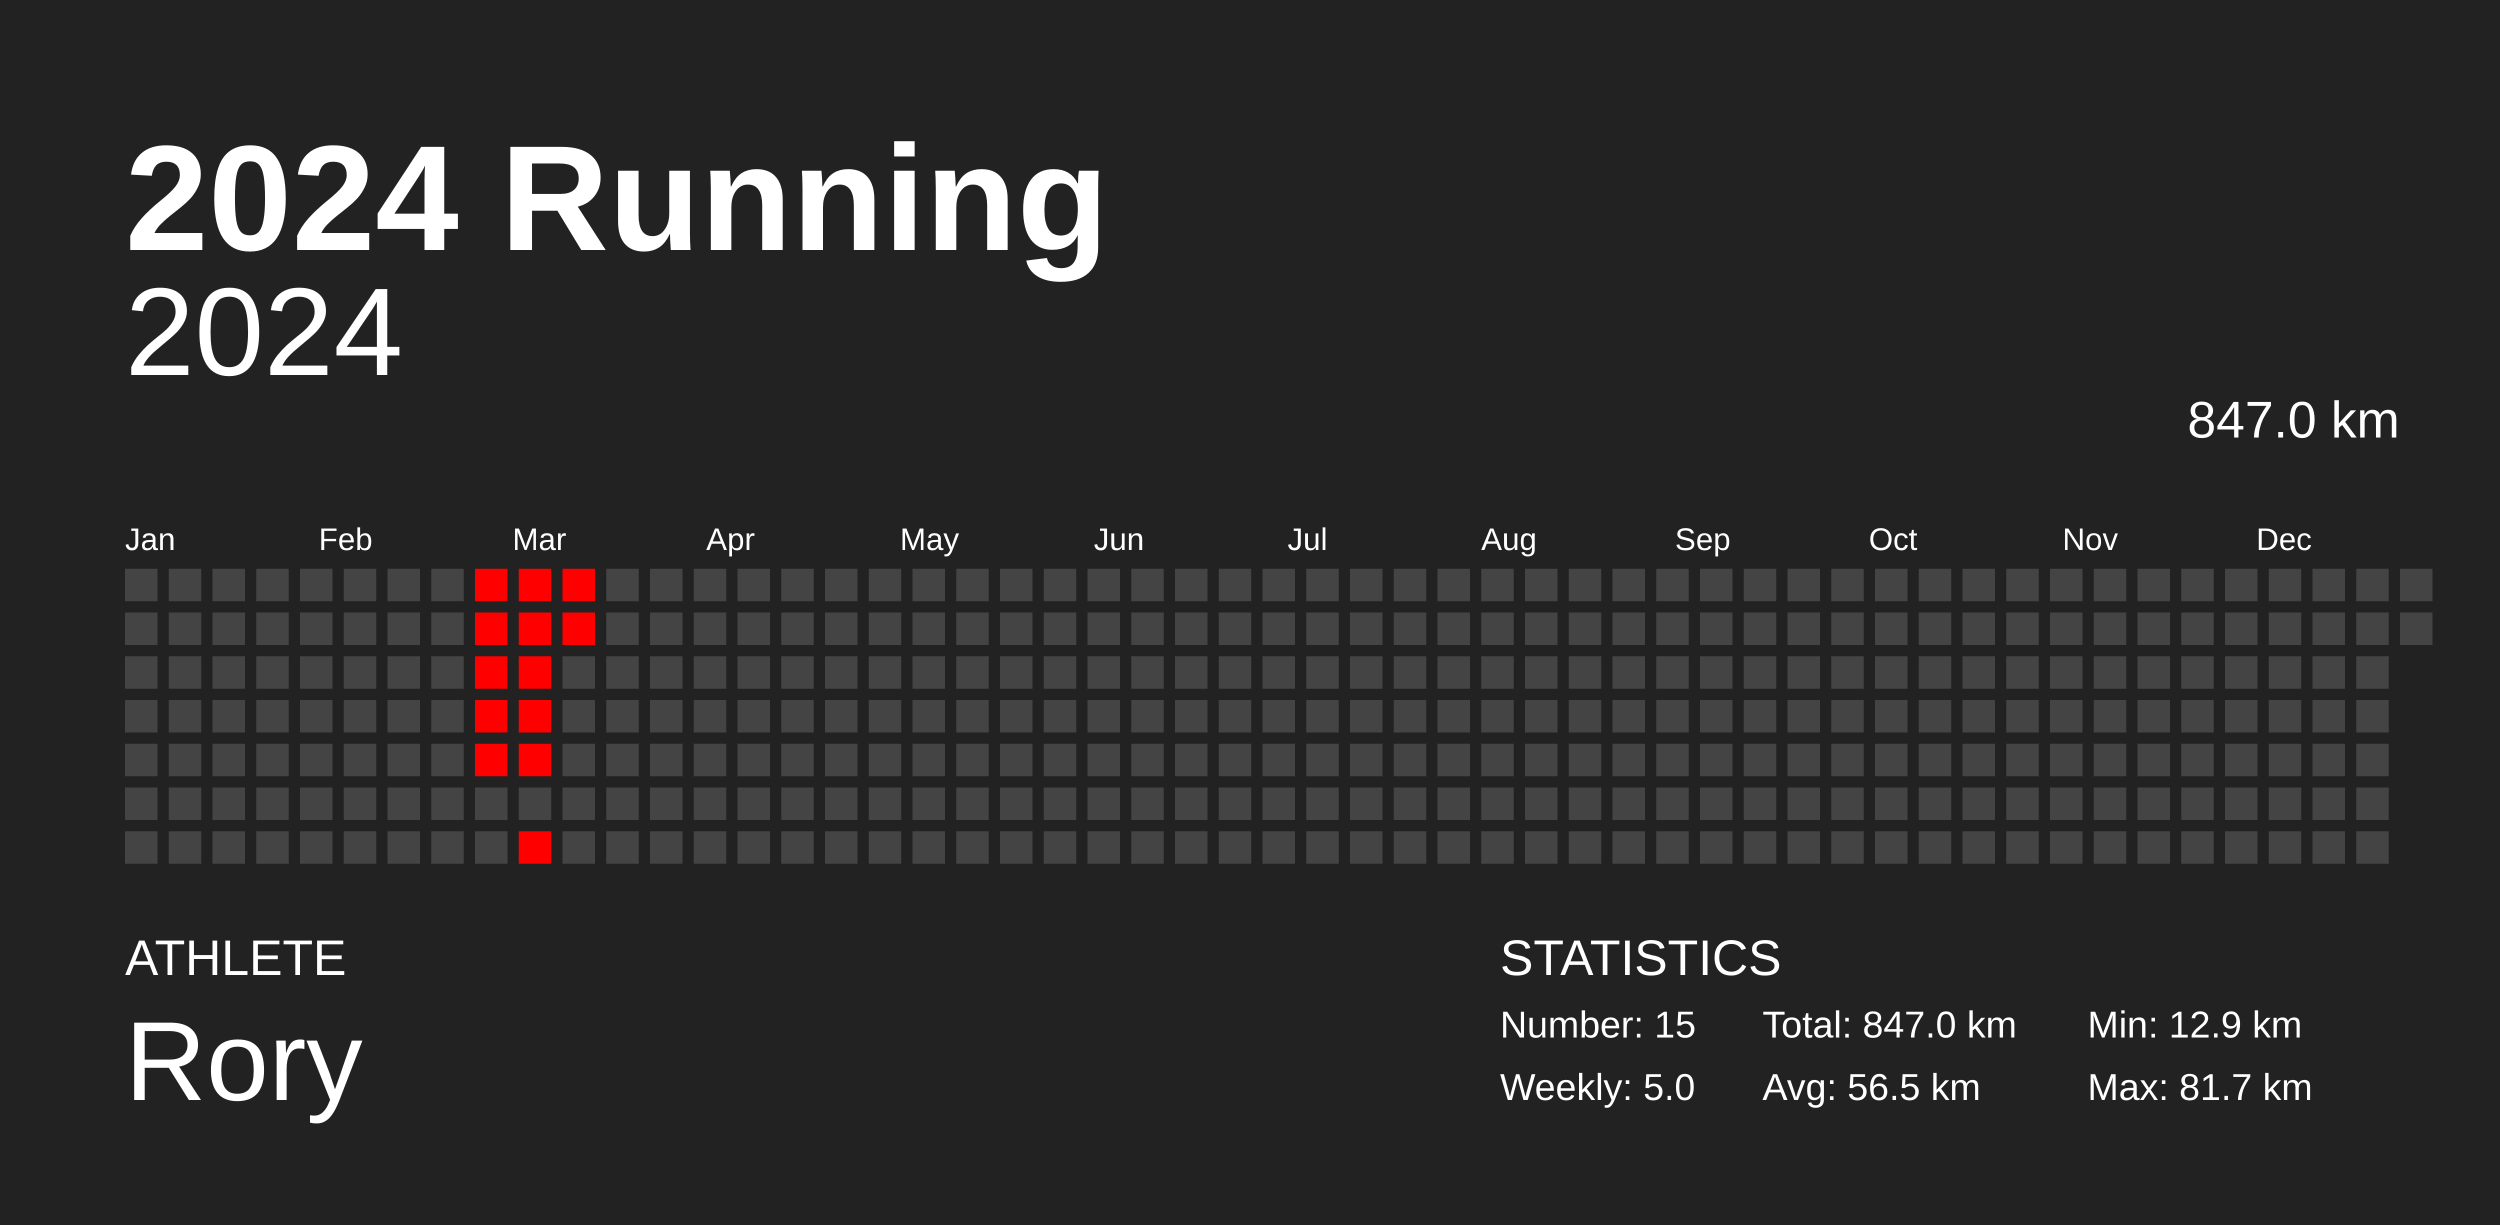
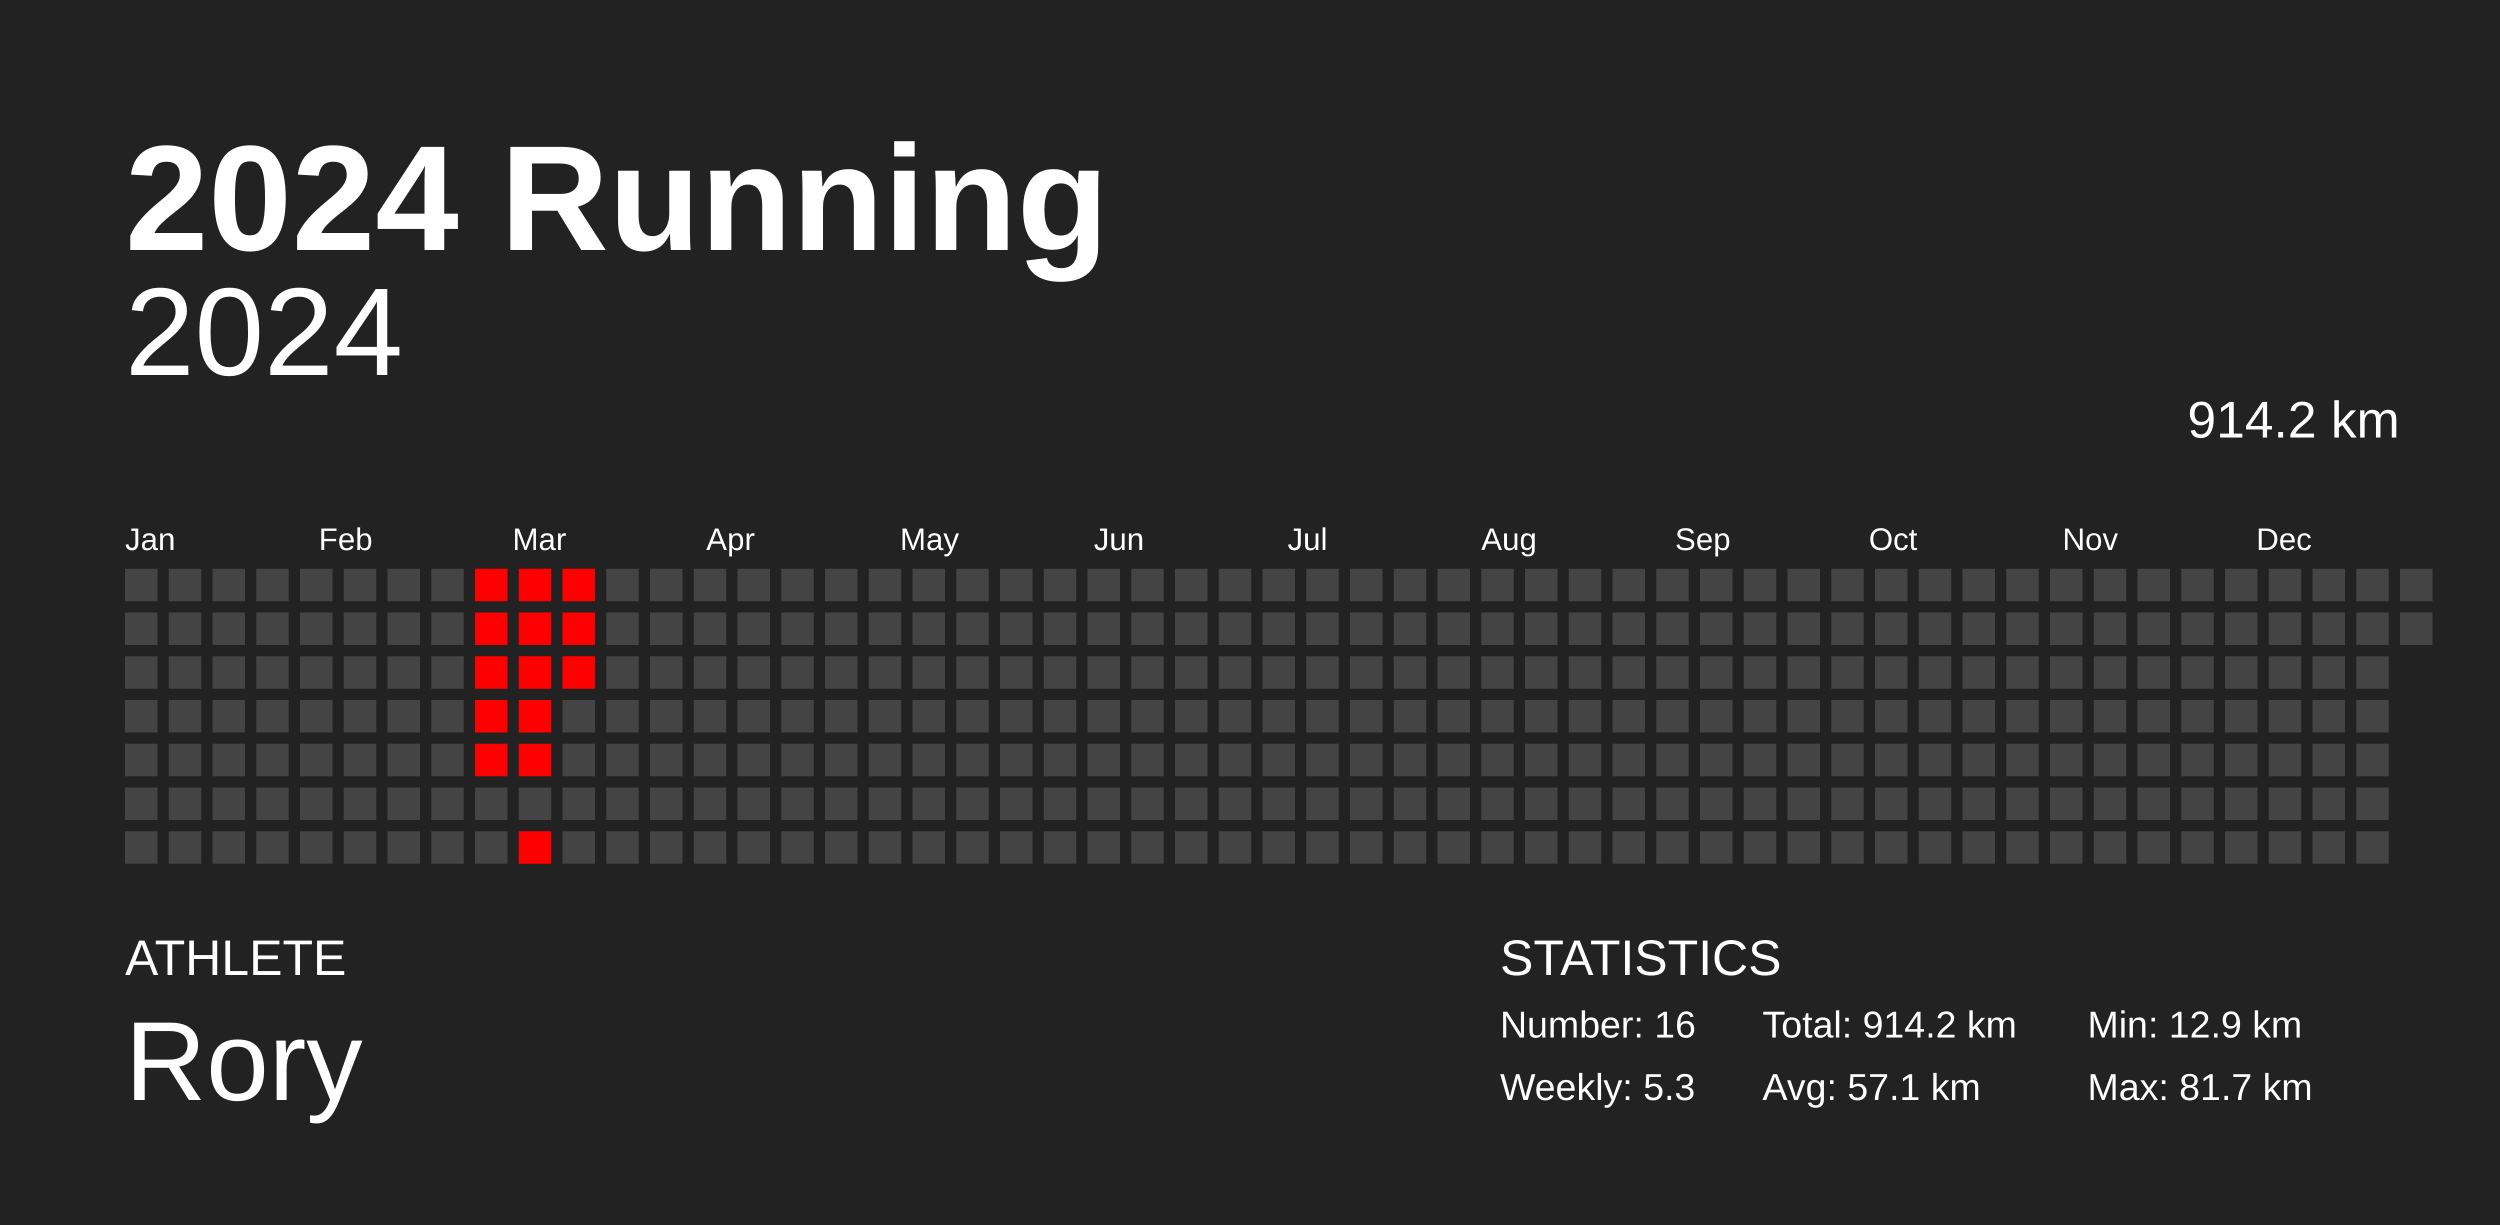
<svg xmlns="http://www.w3.org/2000/svg" baseProfile="full" height="98mm" version="1.1" viewBox="0,0,200,98" width="200mm">
  <defs />
  <rect fill="#222222" height="98" width="200" x="0" y="0" />
  <text fill="#FFFFFF" style="font-size:12px; font-family:Arial; font-weight:bold;" x="10" y="20">2024 Running</text>
  <text fill="#FFFFFF" style="font-size:4px; font-family:Arial" x="10" y="78">ATHLETE</text>
  <text fill="#FFFFFF" style="font-size:9px; font-family:Arial" x="10" y="88">Rory</text>
  <text fill="#FFFFFF" style="font-size:4px; font-family:Arial" x="120" y="78">STATISTICS</text>
-   <text fill="#FFFFFF" style="font-size:3px; font-family:Arial" x="120" y="83">Number: 15</text>
-   <text fill="#FFFFFF" style="font-size:3px; font-family:Arial" x="120" y="88">Weekly: 5.0</text>
-   <text fill="#FFFFFF" style="font-size:3px; font-family:Arial" x="141" y="83">Total: 847.0 km</text>
-   <text fill="#FFFFFF" style="font-size:3px; font-family:Arial" x="141" y="88">Avg: 56.5 km</text>
+   <text fill="#FFFFFF" style="font-size:3px; font-family:Arial" x="120" y="83">Number: 16</text>
+   <text fill="#FFFFFF" style="font-size:3px; font-family:Arial" x="120" y="88">Weekly: 5.3</text>
+   <text fill="#FFFFFF" style="font-size:3px; font-family:Arial" x="141" y="83">Total: 914.2 km</text>
+   <text fill="#FFFFFF" style="font-size:3px; font-family:Arial" x="141" y="88">Avg: 57.1 km</text>
  <text fill="#FFFFFF" style="font-size:3px; font-family:Arial" x="167" y="83">Min: 12.9 km</text>
  <text fill="#FFFFFF" style="font-size:3px; font-family:Arial" x="167" y="88">Max: 81.7 km</text>
  <text alignment-baseline="hanging" fill="#FFFFFF" style="font-size:10.0px; font-family:Arial;" x="10" y="30">2024</text>
-   <text alignment-baseline="hanging" fill="#FFFFFF" style="font-size:4.125px; font-family:Arial;" x="175" y="35">847.0 km</text>
+   <text alignment-baseline="hanging" fill="#FFFFFF" style="font-size:4.125px; font-family:Arial;" x="175" y="35">914.2 km</text>
  <text fill="#FFFFFF" style="font-size:2.5px; font-family:Arial" x="10.0" y="44">Jan</text>
  <text fill="#FFFFFF" style="font-size:2.5px; font-family:Arial" x="25.5" y="44">Feb</text>
  <text fill="#FFFFFF" style="font-size:2.5px; font-family:Arial" x="41.0" y="44">Mar</text>
  <text fill="#FFFFFF" style="font-size:2.5px; font-family:Arial" x="56.5" y="44">Apr</text>
  <text fill="#FFFFFF" style="font-size:2.5px; font-family:Arial" x="72.0" y="44">May</text>
  <text fill="#FFFFFF" style="font-size:2.5px; font-family:Arial" x="87.5" y="44">Jun</text>
  <text fill="#FFFFFF" style="font-size:2.5px; font-family:Arial" x="103.0" y="44">Jul</text>
  <text fill="#FFFFFF" style="font-size:2.5px; font-family:Arial" x="118.5" y="44">Aug</text>
  <text fill="#FFFFFF" style="font-size:2.5px; font-family:Arial" x="134.0" y="44">Sep</text>
  <text fill="#FFFFFF" style="font-size:2.5px; font-family:Arial" x="149.5" y="44">Oct</text>
  <text fill="#FFFFFF" style="font-size:2.5px; font-family:Arial" x="165.0" y="44">Nov</text>
  <text fill="#FFFFFF" style="font-size:2.5px; font-family:Arial" x="180.5" y="44">Dec</text>
  <rect fill="#444444" height="2.6" width="2.6" x="10.0" y="45.5" />
  <rect fill="#444444" height="2.6" width="2.6" x="10.0" y="49.0" />
  <rect fill="#444444" height="2.6" width="2.6" x="10.0" y="52.5" />
  <rect fill="#444444" height="2.6" width="2.6" x="10.0" y="56.0" />
  <rect fill="#444444" height="2.6" width="2.6" x="10.0" y="59.5" />
  <rect fill="#444444" height="2.6" width="2.6" x="10.0" y="63.0" />
  <rect fill="#444444" height="2.6" width="2.6" x="10.0" y="66.5" />
  <rect fill="#444444" height="2.6" width="2.6" x="13.5" y="45.5" />
  <rect fill="#444444" height="2.6" width="2.6" x="13.5" y="49.0" />
  <rect fill="#444444" height="2.6" width="2.6" x="13.5" y="52.5" />
  <rect fill="#444444" height="2.6" width="2.6" x="13.5" y="56.0" />
  <rect fill="#444444" height="2.6" width="2.6" x="13.5" y="59.5" />
  <rect fill="#444444" height="2.6" width="2.6" x="13.5" y="63.0" />
  <rect fill="#444444" height="2.6" width="2.6" x="13.5" y="66.5" />
  <rect fill="#444444" height="2.6" width="2.6" x="17.0" y="45.5" />
  <rect fill="#444444" height="2.6" width="2.6" x="17.0" y="49.0" />
  <rect fill="#444444" height="2.6" width="2.6" x="17.0" y="52.5" />
  <rect fill="#444444" height="2.6" width="2.6" x="17.0" y="56.0" />
  <rect fill="#444444" height="2.6" width="2.6" x="17.0" y="59.5" />
  <rect fill="#444444" height="2.6" width="2.6" x="17.0" y="63.0" />
  <rect fill="#444444" height="2.6" width="2.6" x="17.0" y="66.5" />
  <rect fill="#444444" height="2.6" width="2.6" x="20.5" y="45.5" />
  <rect fill="#444444" height="2.6" width="2.6" x="20.5" y="49.0" />
  <rect fill="#444444" height="2.6" width="2.6" x="20.5" y="52.5" />
  <rect fill="#444444" height="2.6" width="2.6" x="20.5" y="56.0" />
  <rect fill="#444444" height="2.6" width="2.6" x="20.5" y="59.5" />
  <rect fill="#444444" height="2.6" width="2.6" x="20.5" y="63.0" />
  <rect fill="#444444" height="2.6" width="2.6" x="20.5" y="66.5" />
  <rect fill="#444444" height="2.6" width="2.6" x="24.0" y="45.5" />
  <rect fill="#444444" height="2.6" width="2.6" x="24.0" y="49.0" />
  <rect fill="#444444" height="2.6" width="2.6" x="24.0" y="52.5" />
  <rect fill="#444444" height="2.6" width="2.6" x="24.0" y="56.0" />
  <rect fill="#444444" height="2.6" width="2.6" x="24.0" y="59.5" />
  <rect fill="#444444" height="2.6" width="2.6" x="24.0" y="63.0" />
  <rect fill="#444444" height="2.6" width="2.6" x="24.0" y="66.5" />
  <rect fill="#444444" height="2.6" width="2.6" x="27.5" y="45.5" />
  <rect fill="#444444" height="2.6" width="2.6" x="27.5" y="49.0" />
  <rect fill="#444444" height="2.6" width="2.6" x="27.5" y="52.5" />
  <rect fill="#444444" height="2.6" width="2.6" x="27.5" y="56.0" />
  <rect fill="#444444" height="2.6" width="2.6" x="27.5" y="59.5" />
  <rect fill="#444444" height="2.6" width="2.6" x="27.5" y="63.0" />
  <rect fill="#444444" height="2.6" width="2.6" x="27.5" y="66.5" />
  <rect fill="#444444" height="2.6" width="2.6" x="31.0" y="45.5" />
  <rect fill="#444444" height="2.6" width="2.6" x="31.0" y="49.0" />
  <rect fill="#444444" height="2.6" width="2.6" x="31.0" y="52.5" />
  <rect fill="#444444" height="2.6" width="2.6" x="31.0" y="56.0" />
  <rect fill="#444444" height="2.6" width="2.6" x="31.0" y="59.5" />
  <rect fill="#444444" height="2.6" width="2.6" x="31.0" y="63.0" />
  <rect fill="#444444" height="2.6" width="2.6" x="31.0" y="66.5" />
  <rect fill="#444444" height="2.6" width="2.6" x="34.5" y="45.5" />
  <rect fill="#444444" height="2.6" width="2.6" x="34.5" y="49.0" />
  <rect fill="#444444" height="2.6" width="2.6" x="34.5" y="52.5" />
  <rect fill="#444444" height="2.6" width="2.6" x="34.5" y="56.0" />
  <rect fill="#444444" height="2.6" width="2.6" x="34.5" y="59.5" />
  <rect fill="#444444" height="2.6" width="2.6" x="34.5" y="63.0" />
  <rect fill="#444444" height="2.6" width="2.6" x="34.5" y="66.5" />
  <rect fill="red" height="2.6" width="2.6" x="38.0" y="45.5" />
  <rect fill="red" height="2.6" width="2.6" x="38.0" y="49.0" />
  <rect fill="red" height="2.6" width="2.6" x="38.0" y="52.5" />
  <rect fill="red" height="2.6" width="2.6" x="38.0" y="56.0" />
  <rect fill="red" height="2.6" width="2.6" x="38.0" y="59.5" />
  <rect fill="#444444" height="2.6" width="2.6" x="38.0" y="63.0" />
  <rect fill="#444444" height="2.6" width="2.6" x="38.0" y="66.5" />
  <rect fill="red" height="2.6" width="2.6" x="41.5" y="45.5" />
  <rect fill="red" height="2.6" width="2.6" x="41.5" y="49.0" />
  <rect fill="red" height="2.6" width="2.6" x="41.5" y="52.5" />
  <rect fill="red" height="2.6" width="2.6" x="41.5" y="56.0" />
  <rect fill="red" height="2.6" width="2.6" x="41.5" y="59.5" />
  <rect fill="#444444" height="2.6" width="2.6" x="41.5" y="63.0" />
  <rect fill="red" height="2.6" width="2.6" x="41.5" y="66.5" />
  <rect fill="red" height="2.6" width="2.6" x="45.0" y="45.5" />
  <rect fill="red" height="2.6" width="2.6" x="45.0" y="49.0" />
-   <rect fill="#444444" height="2.6" width="2.6" x="45.0" y="52.5" />
+   <rect fill="red" height="2.6" width="2.6" x="45.0" y="52.5" />
  <rect fill="#444444" height="2.6" width="2.6" x="45.0" y="56.0" />
  <rect fill="#444444" height="2.6" width="2.6" x="45.0" y="59.5" />
  <rect fill="#444444" height="2.6" width="2.6" x="45.0" y="63.0" />
  <rect fill="#444444" height="2.6" width="2.6" x="45.0" y="66.5" />
  <rect fill="#444444" height="2.6" width="2.6" x="48.5" y="45.5" />
  <rect fill="#444444" height="2.6" width="2.6" x="48.5" y="49.0" />
  <rect fill="#444444" height="2.6" width="2.6" x="48.5" y="52.5" />
  <rect fill="#444444" height="2.6" width="2.6" x="48.5" y="56.0" />
  <rect fill="#444444" height="2.6" width="2.6" x="48.5" y="59.5" />
  <rect fill="#444444" height="2.6" width="2.6" x="48.5" y="63.0" />
  <rect fill="#444444" height="2.6" width="2.6" x="48.5" y="66.5" />
  <rect fill="#444444" height="2.6" width="2.6" x="52.0" y="45.5" />
  <rect fill="#444444" height="2.6" width="2.6" x="52.0" y="49.0" />
  <rect fill="#444444" height="2.6" width="2.6" x="52.0" y="52.5" />
  <rect fill="#444444" height="2.6" width="2.6" x="52.0" y="56.0" />
  <rect fill="#444444" height="2.6" width="2.6" x="52.0" y="59.5" />
  <rect fill="#444444" height="2.6" width="2.6" x="52.0" y="63.0" />
  <rect fill="#444444" height="2.6" width="2.6" x="52.0" y="66.5" />
  <rect fill="#444444" height="2.6" width="2.6" x="55.5" y="45.5" />
  <rect fill="#444444" height="2.6" width="2.6" x="55.5" y="49.0" />
  <rect fill="#444444" height="2.6" width="2.6" x="55.5" y="52.5" />
  <rect fill="#444444" height="2.6" width="2.6" x="55.5" y="56.0" />
  <rect fill="#444444" height="2.6" width="2.6" x="55.5" y="59.5" />
  <rect fill="#444444" height="2.6" width="2.6" x="55.5" y="63.0" />
  <rect fill="#444444" height="2.6" width="2.6" x="55.5" y="66.5" />
  <rect fill="#444444" height="2.6" width="2.6" x="59.0" y="45.5" />
  <rect fill="#444444" height="2.6" width="2.6" x="59.0" y="49.0" />
  <rect fill="#444444" height="2.6" width="2.6" x="59.0" y="52.5" />
  <rect fill="#444444" height="2.6" width="2.6" x="59.0" y="56.0" />
  <rect fill="#444444" height="2.6" width="2.6" x="59.0" y="59.5" />
  <rect fill="#444444" height="2.6" width="2.6" x="59.0" y="63.0" />
  <rect fill="#444444" height="2.6" width="2.6" x="59.0" y="66.5" />
  <rect fill="#444444" height="2.6" width="2.6" x="62.5" y="45.5" />
  <rect fill="#444444" height="2.6" width="2.6" x="62.5" y="49.0" />
  <rect fill="#444444" height="2.6" width="2.6" x="62.5" y="52.5" />
  <rect fill="#444444" height="2.6" width="2.6" x="62.5" y="56.0" />
  <rect fill="#444444" height="2.6" width="2.6" x="62.5" y="59.5" />
  <rect fill="#444444" height="2.6" width="2.6" x="62.5" y="63.0" />
  <rect fill="#444444" height="2.6" width="2.6" x="62.5" y="66.5" />
  <rect fill="#444444" height="2.6" width="2.6" x="66.0" y="45.5" />
  <rect fill="#444444" height="2.6" width="2.6" x="66.0" y="49.0" />
  <rect fill="#444444" height="2.6" width="2.6" x="66.0" y="52.5" />
  <rect fill="#444444" height="2.6" width="2.6" x="66.0" y="56.0" />
  <rect fill="#444444" height="2.6" width="2.6" x="66.0" y="59.5" />
  <rect fill="#444444" height="2.6" width="2.6" x="66.0" y="63.0" />
  <rect fill="#444444" height="2.6" width="2.6" x="66.0" y="66.5" />
  <rect fill="#444444" height="2.6" width="2.6" x="69.5" y="45.5" />
  <rect fill="#444444" height="2.6" width="2.6" x="69.5" y="49.0" />
  <rect fill="#444444" height="2.6" width="2.6" x="69.5" y="52.5" />
  <rect fill="#444444" height="2.6" width="2.6" x="69.5" y="56.0" />
  <rect fill="#444444" height="2.6" width="2.6" x="69.5" y="59.5" />
  <rect fill="#444444" height="2.6" width="2.6" x="69.5" y="63.0" />
  <rect fill="#444444" height="2.6" width="2.6" x="69.5" y="66.5" />
  <rect fill="#444444" height="2.6" width="2.6" x="73.0" y="45.5" />
  <rect fill="#444444" height="2.6" width="2.6" x="73.0" y="49.0" />
  <rect fill="#444444" height="2.6" width="2.6" x="73.0" y="52.5" />
  <rect fill="#444444" height="2.6" width="2.6" x="73.0" y="56.0" />
  <rect fill="#444444" height="2.6" width="2.6" x="73.0" y="59.5" />
  <rect fill="#444444" height="2.6" width="2.6" x="73.0" y="63.0" />
  <rect fill="#444444" height="2.6" width="2.6" x="73.0" y="66.5" />
  <rect fill="#444444" height="2.6" width="2.6" x="76.5" y="45.5" />
  <rect fill="#444444" height="2.6" width="2.6" x="76.5" y="49.0" />
  <rect fill="#444444" height="2.6" width="2.6" x="76.5" y="52.5" />
  <rect fill="#444444" height="2.6" width="2.6" x="76.5" y="56.0" />
  <rect fill="#444444" height="2.6" width="2.6" x="76.5" y="59.5" />
  <rect fill="#444444" height="2.6" width="2.6" x="76.5" y="63.0" />
  <rect fill="#444444" height="2.6" width="2.6" x="76.5" y="66.5" />
  <rect fill="#444444" height="2.6" width="2.6" x="80.0" y="45.5" />
  <rect fill="#444444" height="2.6" width="2.6" x="80.0" y="49.0" />
  <rect fill="#444444" height="2.6" width="2.6" x="80.0" y="52.5" />
  <rect fill="#444444" height="2.6" width="2.6" x="80.0" y="56.0" />
  <rect fill="#444444" height="2.6" width="2.6" x="80.0" y="59.5" />
  <rect fill="#444444" height="2.6" width="2.6" x="80.0" y="63.0" />
  <rect fill="#444444" height="2.6" width="2.6" x="80.0" y="66.5" />
  <rect fill="#444444" height="2.6" width="2.6" x="83.5" y="45.5" />
  <rect fill="#444444" height="2.6" width="2.6" x="83.5" y="49.0" />
  <rect fill="#444444" height="2.6" width="2.6" x="83.5" y="52.5" />
  <rect fill="#444444" height="2.6" width="2.6" x="83.5" y="56.0" />
  <rect fill="#444444" height="2.6" width="2.6" x="83.5" y="59.5" />
  <rect fill="#444444" height="2.6" width="2.6" x="83.5" y="63.0" />
  <rect fill="#444444" height="2.6" width="2.6" x="83.5" y="66.5" />
  <rect fill="#444444" height="2.6" width="2.6" x="87.0" y="45.5" />
  <rect fill="#444444" height="2.6" width="2.6" x="87.0" y="49.0" />
  <rect fill="#444444" height="2.6" width="2.6" x="87.0" y="52.5" />
  <rect fill="#444444" height="2.6" width="2.6" x="87.0" y="56.0" />
  <rect fill="#444444" height="2.6" width="2.6" x="87.0" y="59.5" />
  <rect fill="#444444" height="2.6" width="2.6" x="87.0" y="63.0" />
  <rect fill="#444444" height="2.6" width="2.6" x="87.0" y="66.5" />
  <rect fill="#444444" height="2.6" width="2.6" x="90.5" y="45.5" />
  <rect fill="#444444" height="2.6" width="2.6" x="90.5" y="49.0" />
  <rect fill="#444444" height="2.6" width="2.6" x="90.5" y="52.5" />
  <rect fill="#444444" height="2.6" width="2.6" x="90.5" y="56.0" />
  <rect fill="#444444" height="2.6" width="2.6" x="90.5" y="59.5" />
  <rect fill="#444444" height="2.6" width="2.6" x="90.5" y="63.0" />
  <rect fill="#444444" height="2.6" width="2.6" x="90.5" y="66.5" />
  <rect fill="#444444" height="2.6" width="2.6" x="94.0" y="45.5" />
  <rect fill="#444444" height="2.6" width="2.6" x="94.0" y="49.0" />
  <rect fill="#444444" height="2.6" width="2.6" x="94.0" y="52.5" />
  <rect fill="#444444" height="2.6" width="2.6" x="94.0" y="56.0" />
  <rect fill="#444444" height="2.6" width="2.6" x="94.0" y="59.5" />
  <rect fill="#444444" height="2.6" width="2.6" x="94.0" y="63.0" />
  <rect fill="#444444" height="2.6" width="2.6" x="94.0" y="66.5" />
  <rect fill="#444444" height="2.6" width="2.6" x="97.5" y="45.5" />
  <rect fill="#444444" height="2.6" width="2.6" x="97.5" y="49.0" />
  <rect fill="#444444" height="2.6" width="2.6" x="97.5" y="52.5" />
  <rect fill="#444444" height="2.6" width="2.6" x="97.5" y="56.0" />
  <rect fill="#444444" height="2.6" width="2.6" x="97.5" y="59.5" />
  <rect fill="#444444" height="2.6" width="2.6" x="97.5" y="63.0" />
  <rect fill="#444444" height="2.6" width="2.6" x="97.5" y="66.5" />
  <rect fill="#444444" height="2.6" width="2.6" x="101.0" y="45.5" />
  <rect fill="#444444" height="2.6" width="2.6" x="101.0" y="49.0" />
  <rect fill="#444444" height="2.6" width="2.6" x="101.0" y="52.5" />
  <rect fill="#444444" height="2.6" width="2.6" x="101.0" y="56.0" />
  <rect fill="#444444" height="2.6" width="2.6" x="101.0" y="59.5" />
  <rect fill="#444444" height="2.6" width="2.6" x="101.0" y="63.0" />
  <rect fill="#444444" height="2.6" width="2.6" x="101.0" y="66.5" />
  <rect fill="#444444" height="2.6" width="2.6" x="104.5" y="45.5" />
  <rect fill="#444444" height="2.6" width="2.6" x="104.5" y="49.0" />
  <rect fill="#444444" height="2.6" width="2.6" x="104.5" y="52.5" />
  <rect fill="#444444" height="2.6" width="2.6" x="104.5" y="56.0" />
  <rect fill="#444444" height="2.6" width="2.6" x="104.5" y="59.5" />
  <rect fill="#444444" height="2.6" width="2.6" x="104.5" y="63.0" />
  <rect fill="#444444" height="2.6" width="2.6" x="104.5" y="66.5" />
  <rect fill="#444444" height="2.6" width="2.6" x="108.0" y="45.5" />
  <rect fill="#444444" height="2.6" width="2.6" x="108.0" y="49.0" />
  <rect fill="#444444" height="2.6" width="2.6" x="108.0" y="52.5" />
  <rect fill="#444444" height="2.6" width="2.6" x="108.0" y="56.0" />
  <rect fill="#444444" height="2.6" width="2.6" x="108.0" y="59.5" />
  <rect fill="#444444" height="2.6" width="2.6" x="108.0" y="63.0" />
  <rect fill="#444444" height="2.6" width="2.6" x="108.0" y="66.5" />
  <rect fill="#444444" height="2.6" width="2.6" x="111.5" y="45.5" />
  <rect fill="#444444" height="2.6" width="2.6" x="111.5" y="49.0" />
  <rect fill="#444444" height="2.6" width="2.6" x="111.5" y="52.5" />
  <rect fill="#444444" height="2.6" width="2.6" x="111.5" y="56.0" />
  <rect fill="#444444" height="2.6" width="2.6" x="111.5" y="59.5" />
  <rect fill="#444444" height="2.6" width="2.6" x="111.5" y="63.0" />
  <rect fill="#444444" height="2.6" width="2.6" x="111.5" y="66.5" />
  <rect fill="#444444" height="2.6" width="2.6" x="115.0" y="45.5" />
  <rect fill="#444444" height="2.6" width="2.6" x="115.0" y="49.0" />
  <rect fill="#444444" height="2.6" width="2.6" x="115.0" y="52.5" />
  <rect fill="#444444" height="2.6" width="2.6" x="115.0" y="56.0" />
  <rect fill="#444444" height="2.6" width="2.6" x="115.0" y="59.5" />
  <rect fill="#444444" height="2.6" width="2.6" x="115.0" y="63.0" />
  <rect fill="#444444" height="2.6" width="2.6" x="115.0" y="66.5" />
  <rect fill="#444444" height="2.6" width="2.6" x="118.5" y="45.5" />
  <rect fill="#444444" height="2.6" width="2.6" x="118.5" y="49.0" />
  <rect fill="#444444" height="2.6" width="2.6" x="118.5" y="52.5" />
  <rect fill="#444444" height="2.6" width="2.6" x="118.5" y="56.0" />
  <rect fill="#444444" height="2.6" width="2.6" x="118.5" y="59.5" />
  <rect fill="#444444" height="2.6" width="2.6" x="118.5" y="63.0" />
  <rect fill="#444444" height="2.6" width="2.6" x="118.5" y="66.5" />
  <rect fill="#444444" height="2.6" width="2.6" x="122.0" y="45.5" />
  <rect fill="#444444" height="2.6" width="2.6" x="122.0" y="49.0" />
  <rect fill="#444444" height="2.6" width="2.6" x="122.0" y="52.5" />
  <rect fill="#444444" height="2.6" width="2.6" x="122.0" y="56.0" />
  <rect fill="#444444" height="2.6" width="2.6" x="122.0" y="59.5" />
  <rect fill="#444444" height="2.6" width="2.6" x="122.0" y="63.0" />
  <rect fill="#444444" height="2.6" width="2.6" x="122.0" y="66.5" />
  <rect fill="#444444" height="2.6" width="2.6" x="125.5" y="45.5" />
  <rect fill="#444444" height="2.6" width="2.6" x="125.5" y="49.0" />
  <rect fill="#444444" height="2.6" width="2.6" x="125.5" y="52.5" />
  <rect fill="#444444" height="2.6" width="2.6" x="125.5" y="56.0" />
  <rect fill="#444444" height="2.6" width="2.6" x="125.5" y="59.5" />
  <rect fill="#444444" height="2.6" width="2.6" x="125.5" y="63.0" />
  <rect fill="#444444" height="2.6" width="2.6" x="125.5" y="66.5" />
  <rect fill="#444444" height="2.6" width="2.6" x="129.0" y="45.5" />
  <rect fill="#444444" height="2.6" width="2.6" x="129.0" y="49.0" />
  <rect fill="#444444" height="2.6" width="2.6" x="129.0" y="52.5" />
  <rect fill="#444444" height="2.6" width="2.6" x="129.0" y="56.0" />
  <rect fill="#444444" height="2.6" width="2.6" x="129.0" y="59.5" />
  <rect fill="#444444" height="2.6" width="2.6" x="129.0" y="63.0" />
  <rect fill="#444444" height="2.6" width="2.6" x="129.0" y="66.5" />
  <rect fill="#444444" height="2.6" width="2.6" x="132.5" y="45.5" />
  <rect fill="#444444" height="2.6" width="2.6" x="132.5" y="49.0" />
  <rect fill="#444444" height="2.6" width="2.6" x="132.5" y="52.5" />
  <rect fill="#444444" height="2.6" width="2.6" x="132.5" y="56.0" />
  <rect fill="#444444" height="2.6" width="2.6" x="132.5" y="59.5" />
  <rect fill="#444444" height="2.6" width="2.6" x="132.5" y="63.0" />
  <rect fill="#444444" height="2.6" width="2.6" x="132.5" y="66.5" />
  <rect fill="#444444" height="2.6" width="2.6" x="136.0" y="45.5" />
  <rect fill="#444444" height="2.6" width="2.6" x="136.0" y="49.0" />
  <rect fill="#444444" height="2.6" width="2.6" x="136.0" y="52.5" />
  <rect fill="#444444" height="2.6" width="2.6" x="136.0" y="56.0" />
  <rect fill="#444444" height="2.6" width="2.6" x="136.0" y="59.5" />
  <rect fill="#444444" height="2.6" width="2.6" x="136.0" y="63.0" />
  <rect fill="#444444" height="2.6" width="2.6" x="136.0" y="66.5" />
  <rect fill="#444444" height="2.6" width="2.6" x="139.5" y="45.5" />
  <rect fill="#444444" height="2.6" width="2.6" x="139.5" y="49.0" />
  <rect fill="#444444" height="2.6" width="2.6" x="139.5" y="52.5" />
  <rect fill="#444444" height="2.6" width="2.6" x="139.5" y="56.0" />
  <rect fill="#444444" height="2.6" width="2.6" x="139.5" y="59.5" />
  <rect fill="#444444" height="2.6" width="2.6" x="139.5" y="63.0" />
  <rect fill="#444444" height="2.6" width="2.6" x="139.5" y="66.5" />
  <rect fill="#444444" height="2.6" width="2.6" x="143.0" y="45.5" />
  <rect fill="#444444" height="2.6" width="2.6" x="143.0" y="49.0" />
  <rect fill="#444444" height="2.6" width="2.6" x="143.0" y="52.5" />
  <rect fill="#444444" height="2.6" width="2.6" x="143.0" y="56.0" />
  <rect fill="#444444" height="2.6" width="2.6" x="143.0" y="59.5" />
  <rect fill="#444444" height="2.6" width="2.6" x="143.0" y="63.0" />
  <rect fill="#444444" height="2.6" width="2.6" x="143.0" y="66.5" />
  <rect fill="#444444" height="2.6" width="2.6" x="146.5" y="45.5" />
  <rect fill="#444444" height="2.6" width="2.6" x="146.5" y="49.0" />
  <rect fill="#444444" height="2.6" width="2.6" x="146.5" y="52.5" />
  <rect fill="#444444" height="2.6" width="2.6" x="146.5" y="56.0" />
  <rect fill="#444444" height="2.6" width="2.6" x="146.5" y="59.5" />
  <rect fill="#444444" height="2.6" width="2.6" x="146.5" y="63.0" />
  <rect fill="#444444" height="2.6" width="2.6" x="146.5" y="66.5" />
  <rect fill="#444444" height="2.6" width="2.6" x="150.0" y="45.5" />
  <rect fill="#444444" height="2.6" width="2.6" x="150.0" y="49.0" />
  <rect fill="#444444" height="2.6" width="2.6" x="150.0" y="52.5" />
  <rect fill="#444444" height="2.6" width="2.6" x="150.0" y="56.0" />
  <rect fill="#444444" height="2.6" width="2.6" x="150.0" y="59.5" />
  <rect fill="#444444" height="2.6" width="2.6" x="150.0" y="63.0" />
  <rect fill="#444444" height="2.6" width="2.6" x="150.0" y="66.5" />
  <rect fill="#444444" height="2.6" width="2.6" x="153.5" y="45.5" />
  <rect fill="#444444" height="2.6" width="2.6" x="153.5" y="49.0" />
  <rect fill="#444444" height="2.6" width="2.6" x="153.5" y="52.5" />
  <rect fill="#444444" height="2.6" width="2.6" x="153.5" y="56.0" />
  <rect fill="#444444" height="2.6" width="2.6" x="153.5" y="59.5" />
  <rect fill="#444444" height="2.6" width="2.6" x="153.5" y="63.0" />
  <rect fill="#444444" height="2.6" width="2.6" x="153.5" y="66.5" />
  <rect fill="#444444" height="2.6" width="2.6" x="157.0" y="45.5" />
  <rect fill="#444444" height="2.6" width="2.6" x="157.0" y="49.0" />
  <rect fill="#444444" height="2.6" width="2.6" x="157.0" y="52.5" />
  <rect fill="#444444" height="2.6" width="2.6" x="157.0" y="56.0" />
  <rect fill="#444444" height="2.6" width="2.6" x="157.0" y="59.5" />
  <rect fill="#444444" height="2.6" width="2.6" x="157.0" y="63.0" />
  <rect fill="#444444" height="2.6" width="2.6" x="157.0" y="66.5" />
  <rect fill="#444444" height="2.6" width="2.6" x="160.5" y="45.5" />
  <rect fill="#444444" height="2.6" width="2.6" x="160.5" y="49.0" />
  <rect fill="#444444" height="2.6" width="2.6" x="160.5" y="52.5" />
  <rect fill="#444444" height="2.6" width="2.6" x="160.5" y="56.0" />
  <rect fill="#444444" height="2.6" width="2.6" x="160.5" y="59.5" />
  <rect fill="#444444" height="2.6" width="2.6" x="160.5" y="63.0" />
  <rect fill="#444444" height="2.6" width="2.6" x="160.5" y="66.5" />
  <rect fill="#444444" height="2.6" width="2.6" x="164.0" y="45.5" />
  <rect fill="#444444" height="2.6" width="2.6" x="164.0" y="49.0" />
  <rect fill="#444444" height="2.6" width="2.6" x="164.0" y="52.5" />
  <rect fill="#444444" height="2.6" width="2.6" x="164.0" y="56.0" />
  <rect fill="#444444" height="2.6" width="2.6" x="164.0" y="59.5" />
  <rect fill="#444444" height="2.6" width="2.6" x="164.0" y="63.0" />
  <rect fill="#444444" height="2.6" width="2.6" x="164.0" y="66.5" />
  <rect fill="#444444" height="2.6" width="2.6" x="167.5" y="45.5" />
  <rect fill="#444444" height="2.6" width="2.6" x="167.5" y="49.0" />
  <rect fill="#444444" height="2.6" width="2.6" x="167.5" y="52.5" />
  <rect fill="#444444" height="2.6" width="2.6" x="167.5" y="56.0" />
  <rect fill="#444444" height="2.6" width="2.6" x="167.5" y="59.5" />
  <rect fill="#444444" height="2.6" width="2.6" x="167.5" y="63.0" />
  <rect fill="#444444" height="2.6" width="2.6" x="167.5" y="66.5" />
  <rect fill="#444444" height="2.6" width="2.6" x="171.0" y="45.5" />
  <rect fill="#444444" height="2.6" width="2.6" x="171.0" y="49.0" />
  <rect fill="#444444" height="2.6" width="2.6" x="171.0" y="52.5" />
  <rect fill="#444444" height="2.6" width="2.6" x="171.0" y="56.0" />
  <rect fill="#444444" height="2.6" width="2.6" x="171.0" y="59.5" />
  <rect fill="#444444" height="2.6" width="2.6" x="171.0" y="63.0" />
  <rect fill="#444444" height="2.6" width="2.6" x="171.0" y="66.5" />
  <rect fill="#444444" height="2.6" width="2.6" x="174.5" y="45.5" />
  <rect fill="#444444" height="2.6" width="2.6" x="174.5" y="49.0" />
  <rect fill="#444444" height="2.6" width="2.6" x="174.5" y="52.5" />
  <rect fill="#444444" height="2.6" width="2.6" x="174.5" y="56.0" />
  <rect fill="#444444" height="2.6" width="2.6" x="174.5" y="59.5" />
  <rect fill="#444444" height="2.6" width="2.6" x="174.5" y="63.0" />
  <rect fill="#444444" height="2.6" width="2.6" x="174.5" y="66.5" />
  <rect fill="#444444" height="2.6" width="2.6" x="178.0" y="45.5" />
  <rect fill="#444444" height="2.6" width="2.6" x="178.0" y="49.0" />
  <rect fill="#444444" height="2.6" width="2.6" x="178.0" y="52.5" />
  <rect fill="#444444" height="2.6" width="2.6" x="178.0" y="56.0" />
  <rect fill="#444444" height="2.6" width="2.6" x="178.0" y="59.5" />
  <rect fill="#444444" height="2.6" width="2.6" x="178.0" y="63.0" />
  <rect fill="#444444" height="2.6" width="2.6" x="178.0" y="66.5" />
  <rect fill="#444444" height="2.6" width="2.6" x="181.5" y="45.5" />
  <rect fill="#444444" height="2.6" width="2.6" x="181.5" y="49.0" />
  <rect fill="#444444" height="2.6" width="2.6" x="181.5" y="52.5" />
  <rect fill="#444444" height="2.6" width="2.6" x="181.5" y="56.0" />
  <rect fill="#444444" height="2.6" width="2.6" x="181.5" y="59.5" />
  <rect fill="#444444" height="2.6" width="2.6" x="181.5" y="63.0" />
  <rect fill="#444444" height="2.6" width="2.6" x="181.5" y="66.5" />
  <rect fill="#444444" height="2.6" width="2.6" x="185.0" y="45.5" />
  <rect fill="#444444" height="2.6" width="2.6" x="185.0" y="49.0" />
  <rect fill="#444444" height="2.6" width="2.6" x="185.0" y="52.5" />
  <rect fill="#444444" height="2.6" width="2.6" x="185.0" y="56.0" />
  <rect fill="#444444" height="2.6" width="2.6" x="185.0" y="59.5" />
  <rect fill="#444444" height="2.6" width="2.6" x="185.0" y="63.0" />
  <rect fill="#444444" height="2.6" width="2.6" x="185.0" y="66.5" />
  <rect fill="#444444" height="2.6" width="2.6" x="188.5" y="45.5" />
  <rect fill="#444444" height="2.6" width="2.6" x="188.5" y="49.0" />
  <rect fill="#444444" height="2.6" width="2.6" x="188.5" y="52.5" />
  <rect fill="#444444" height="2.6" width="2.6" x="188.5" y="56.0" />
  <rect fill="#444444" height="2.6" width="2.6" x="188.5" y="59.5" />
  <rect fill="#444444" height="2.6" width="2.6" x="188.5" y="63.0" />
  <rect fill="#444444" height="2.6" width="2.6" x="188.5" y="66.5" />
  <rect fill="#444444" height="2.6" width="2.6" x="192.0" y="45.5" />
  <rect fill="#444444" height="2.6" width="2.6" x="192.0" y="49.0" />
</svg>
